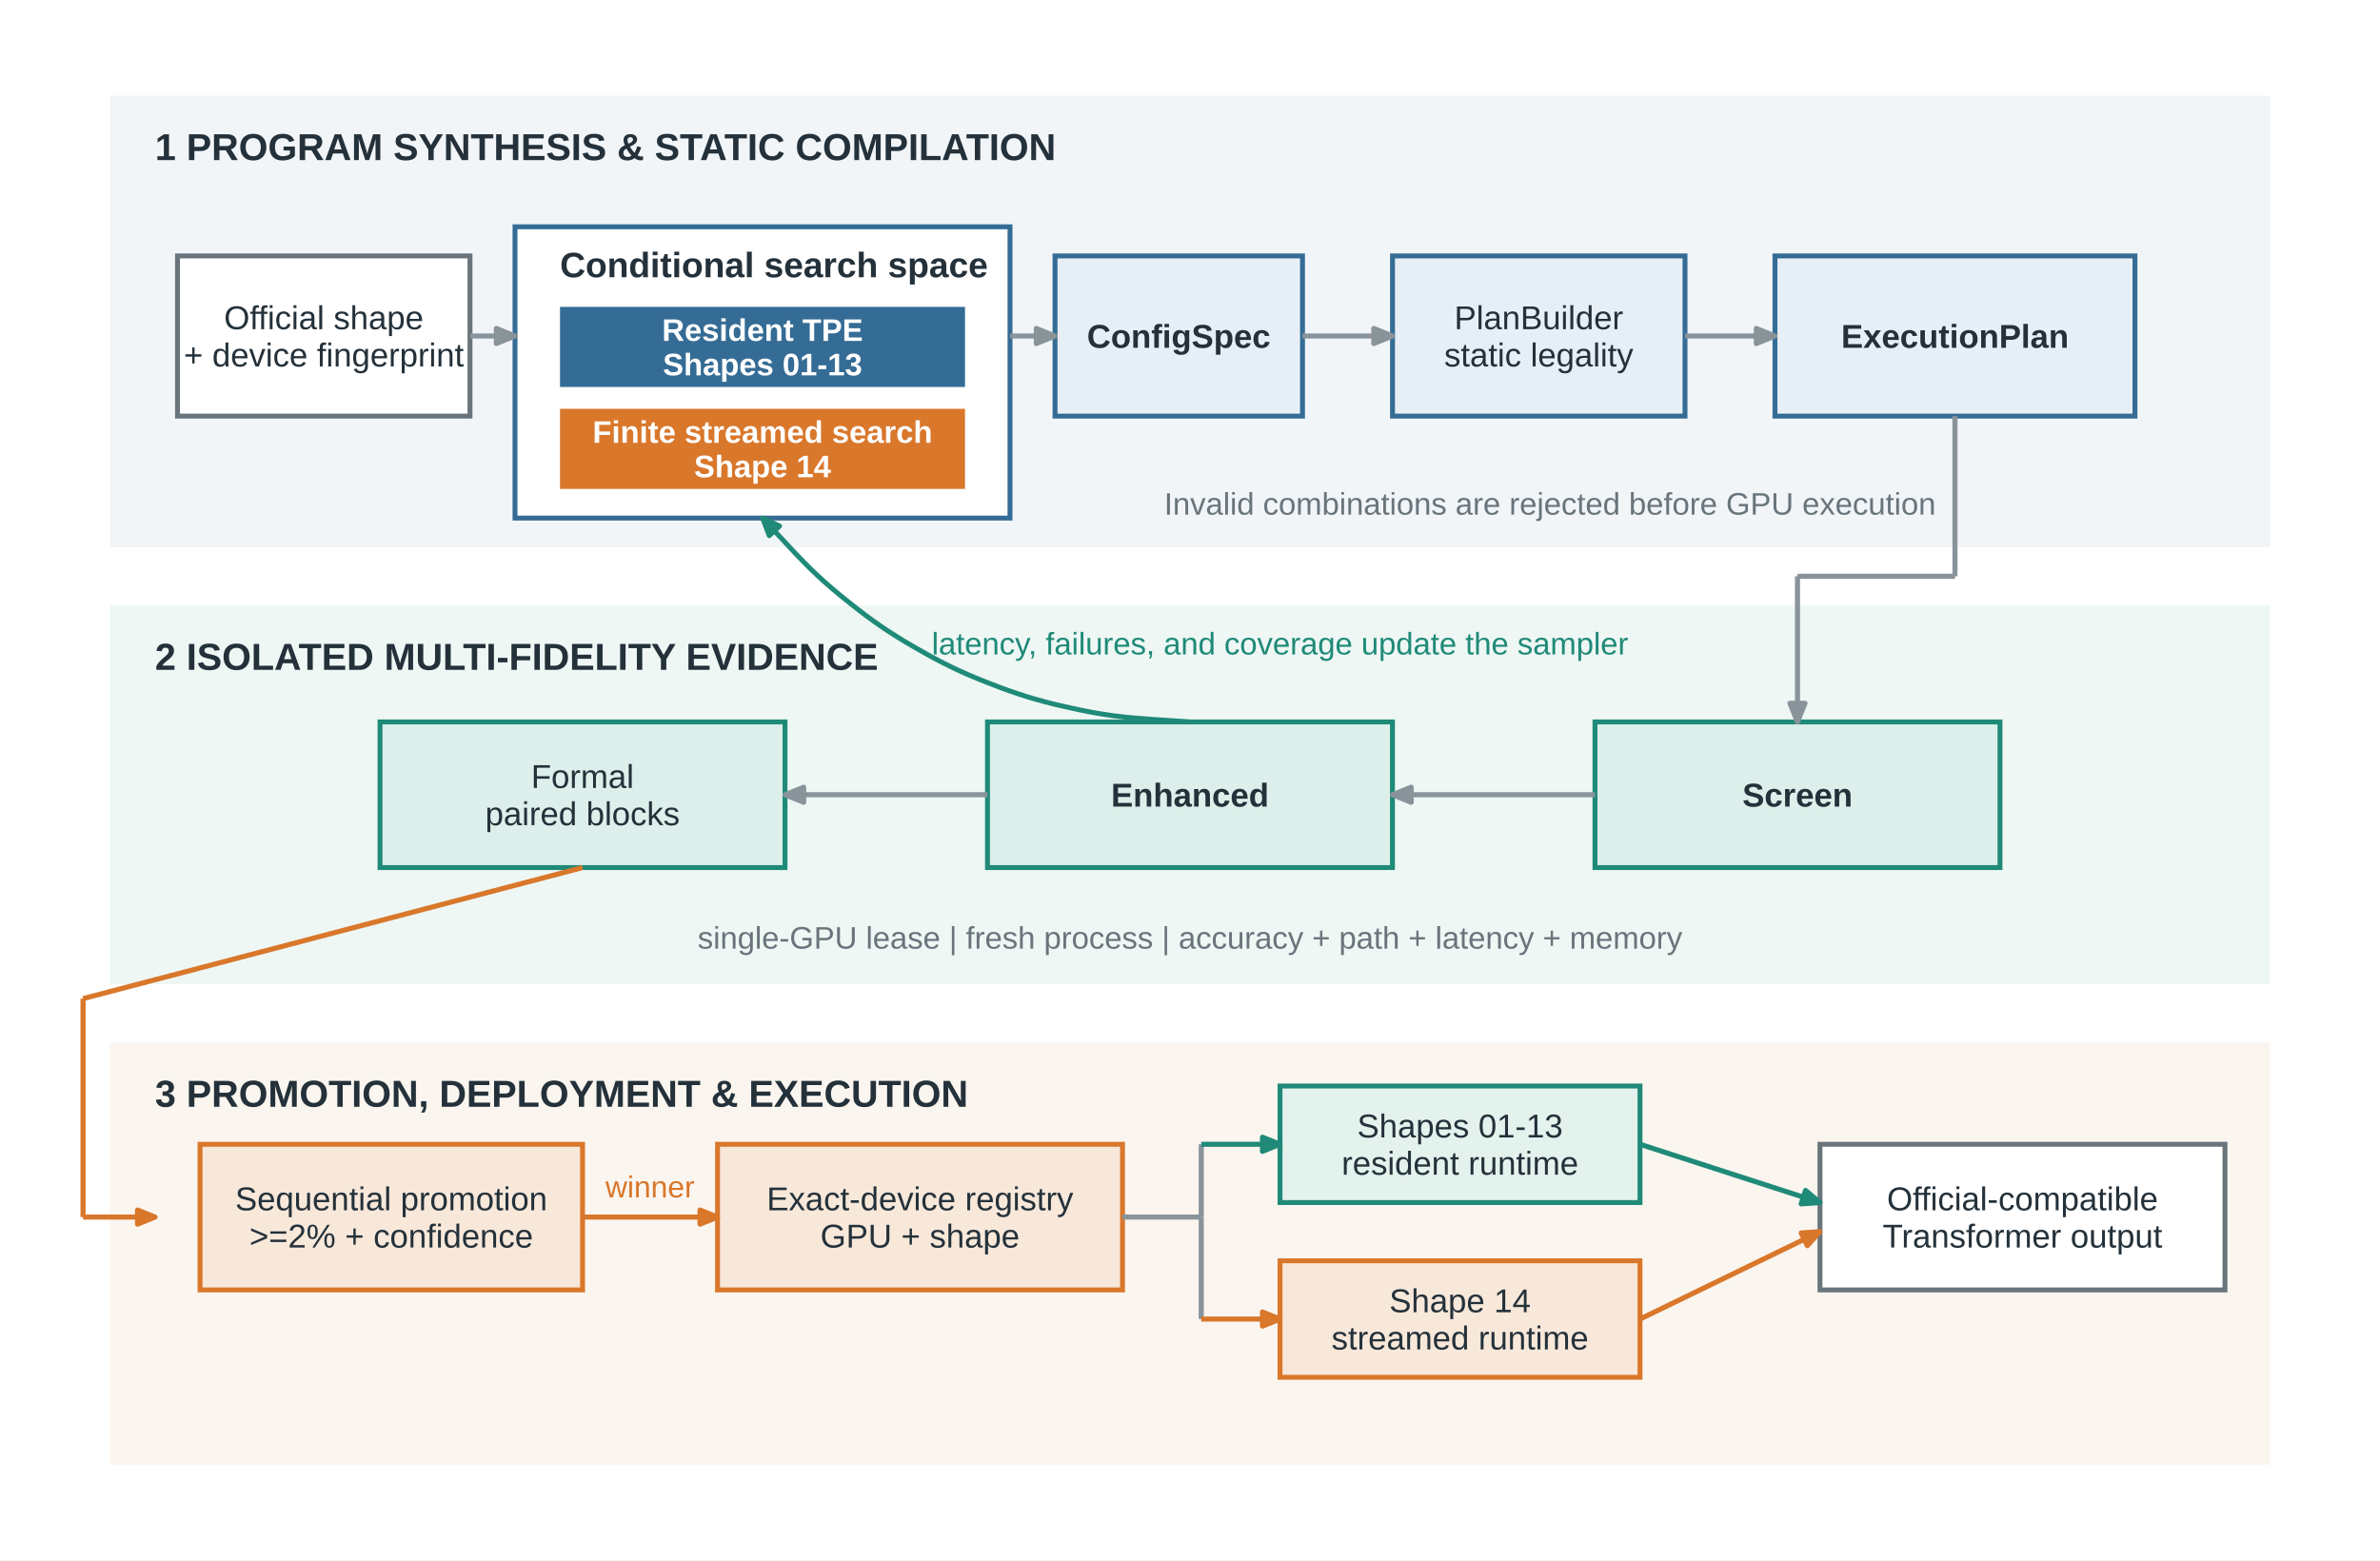
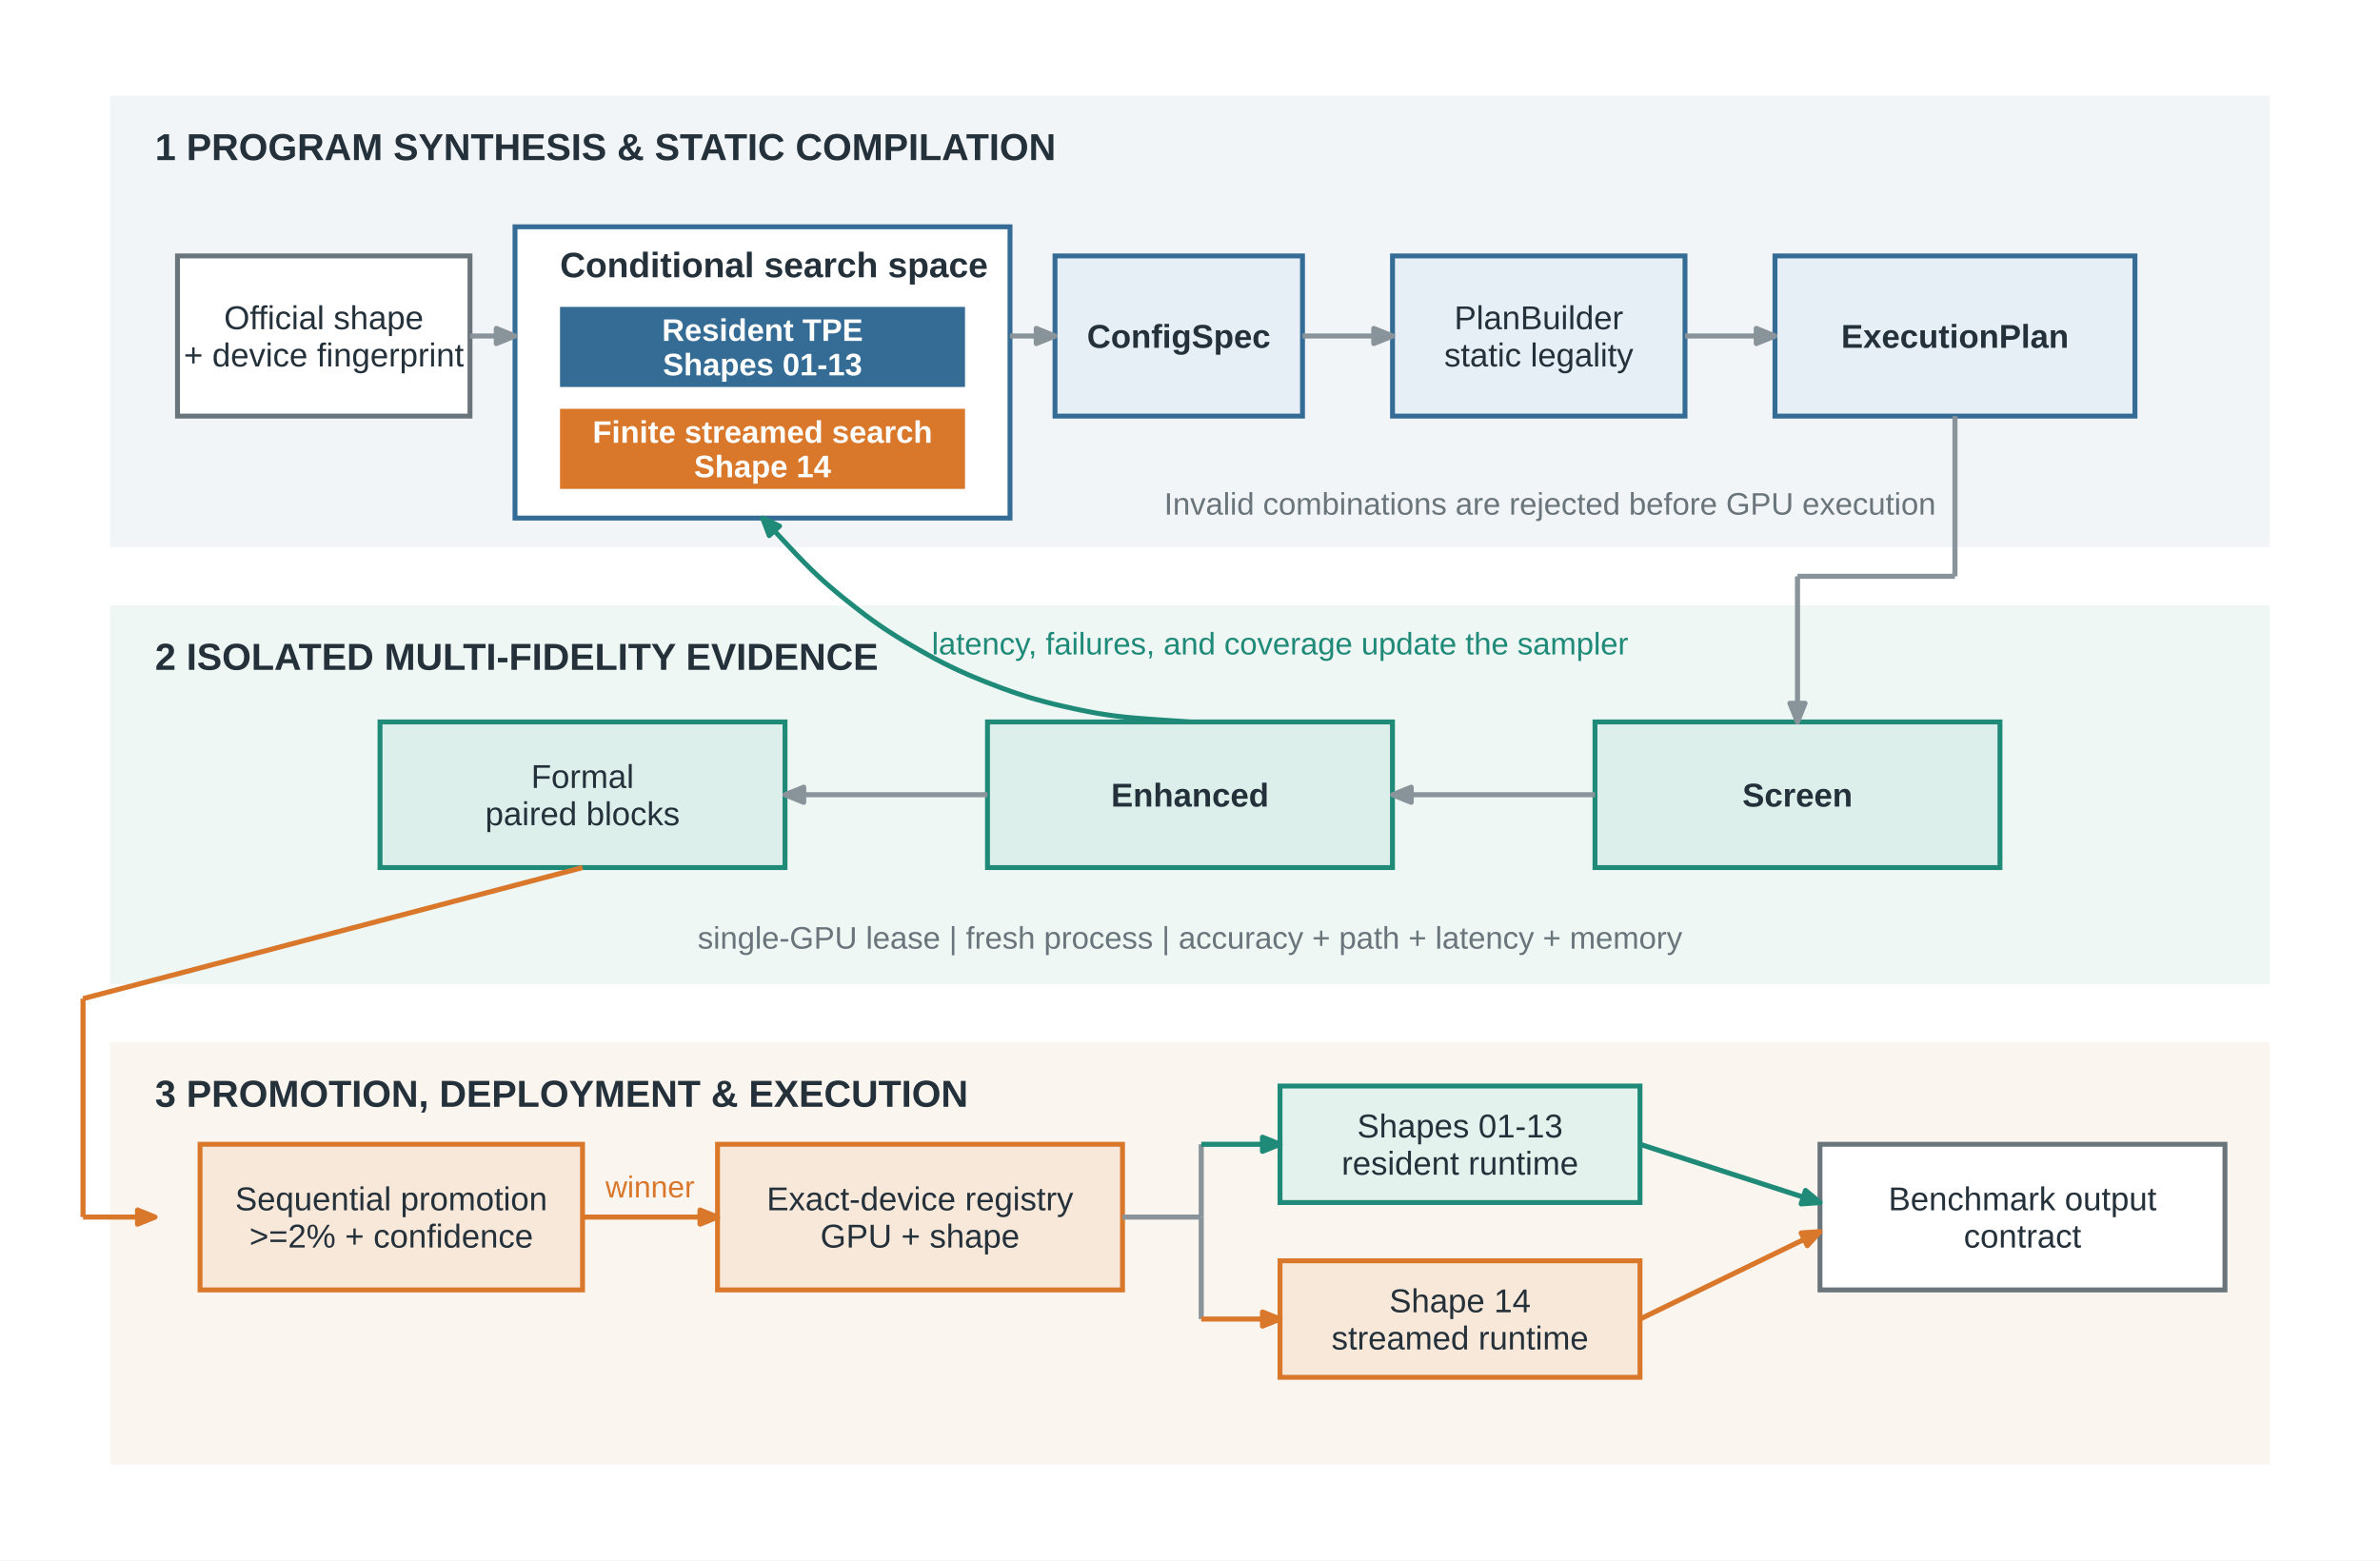
<svg xmlns="http://www.w3.org/2000/svg" width="518.74pt" height="340.16pt" viewBox="0 0 518.74 340.16">
  <g class="svglite">
    <defs>
      <style type="text/css">
    .svglite line, .svglite polyline, .svglite polygon, .svglite path, .svglite rect, .svglite circle {
      fill: none;
      stroke: #000000;
      stroke-linecap: round;
      stroke-linejoin: round;
      stroke-miterlimit: 10.00;
    }
    .svglite text {
      white-space: pre;
    }
    .svglite g.glyphgroup path {
      fill: inherit;
      stroke: none;
    }
  </style>
    </defs>
    <rect width="100%" height="100%" style="stroke: none; fill: #FFFFFF;" />
    <defs>
      <clipPath id="cpMC4wMHw1MTguNzR8MC4wMHwzNDAuMTY=">
        <rect x="0.00" y="0.00" width="518.74" height="340.16" />
      </clipPath>
    </defs>
    <g clip-path="url(#cpMC4wMHw1MTguNzR8MC4wMHwzNDAuMTY=)">
      <rect x="0.00" y="0" width="518.74" height="340.16" style="stroke-width: 0.00; stroke: none;" />
      <rect x="23.98" y="20.86" width="470.78" height="98.42" style="stroke-width: 0.87; stroke: none; stroke-linecap: butt; stroke-linejoin: miter; fill: #F1F5F8;" />
      <rect x="23.98" y="131.98" width="470.78" height="82.54" style="stroke-width: 0.87; stroke: none; stroke-linecap: butt; stroke-linejoin: miter; fill: #EEF7F4;" />
      <rect x="23.98" y="227.23" width="470.78" height="92.07" style="stroke-width: 0.87; stroke: none; stroke-linecap: butt; stroke-linejoin: miter; fill: #FBF5EF;" />
      <text x="33.79" y="34.91" style="font-size: 8.20px; font-weight: bold;fill: #24313A; font-family: &quot;Arial&quot;;" textLength="198.38px" lengthAdjust="spacingAndGlyphs">1  PROGRAM SYNTHESIS &amp; STATIC COMPILATION</text>
      <text x="33.79" y="146.02" style="font-size: 8.20px; font-weight: bold;fill: #24313A; font-family: &quot;Arial&quot;;" textLength="159.72px" lengthAdjust="spacingAndGlyphs">2  ISOLATED MULTI-FIDELITY EVIDENCE</text>
      <text x="33.79" y="241.27" style="font-size: 8.20px; font-weight: bold;fill: #24313A; font-family: &quot;Arial&quot;;" textLength="179.30px" lengthAdjust="spacingAndGlyphs">3  PROMOTION, DEPLOYMENT &amp; EXECUTION</text>
      <rect x="112.25" y="49.44" width="107.89" height="63.50" style="stroke-width: 1.07; stroke: #356C95; stroke-linecap: butt; stroke-linejoin: miter; fill: #FFFFFF;" />
      <text x="122.06" y="60.44" style="font-size: 7.70px; font-weight: bold;fill: #24313A; font-family: &quot;Arial&quot;;" textLength="93.25px" lengthAdjust="spacingAndGlyphs">Conditional search space</text>
      <rect x="122.06" y="66.90" width="88.27" height="17.46" style="stroke-width: 0.87; stroke: none; stroke-linecap: butt; stroke-linejoin: miter; fill: #356C95;" />
      <rect x="122.06" y="89.12" width="88.27" height="17.46" style="stroke-width: 0.87; stroke: none; stroke-linecap: butt; stroke-linejoin: miter; fill: #D9772B;" />
      <text x="166.20" y="74.31" text-anchor="middle" style="font-size: 6.80px; font-weight: bold;fill: #FFFFFF; font-family: &quot;Arial&quot;;" textLength="43.83px" lengthAdjust="spacingAndGlyphs">Resident TPE</text>
      <text x="166.20" y="81.82" text-anchor="middle" style="font-size: 6.80px; font-weight: bold;fill: #FFFFFF; font-family: &quot;Arial&quot;;" textLength="43.47px" lengthAdjust="spacingAndGlyphs">Shapes 01-13</text>
      <text x="166.20" y="96.53" text-anchor="middle" style="font-size: 6.80px; font-weight: bold;fill: #FFFFFF; font-family: &quot;Arial&quot;;" textLength="74.08px" lengthAdjust="spacingAndGlyphs">Finite streamed search</text>
      <text x="166.20" y="104.04" text-anchor="middle" style="font-size: 6.80px; font-weight: bold;fill: #FFFFFF; font-family: &quot;Arial&quot;;" textLength="29.86px" lengthAdjust="spacingAndGlyphs">Shape 14</text>
      <rect x="38.69" y="55.79" width="63.75" height="34.92" style="stroke-width: 1.07; stroke: #69747B; stroke-linecap: butt; stroke-linejoin: miter; fill: #FFFFFF;" />
      <rect x="229.95" y="55.79" width="53.94" height="34.92" style="stroke-width: 1.07; stroke: #356C95; stroke-linecap: butt; stroke-linejoin: miter; fill: #E6EFF6;" />
      <rect x="303.51" y="55.79" width="63.75" height="34.92" style="stroke-width: 1.07; stroke: #356C95; stroke-linecap: butt; stroke-linejoin: miter; fill: #E6EFF6;" />
      <rect x="386.87" y="55.79" width="78.46" height="34.92" style="stroke-width: 1.07; stroke: #356C95; stroke-linecap: butt; stroke-linejoin: miter; fill: #E6EFF6;" />
      <rect x="347.64" y="157.38" width="88.27" height="31.75" style="stroke-width: 1.07; stroke: #1F8A78; stroke-linecap: butt; stroke-linejoin: miter; fill: #DCEFEA;" />
      <rect x="215.23" y="157.38" width="88.27" height="31.75" style="stroke-width: 1.07; stroke: #1F8A78; stroke-linecap: butt; stroke-linejoin: miter; fill: #DCEFEA;" />
      <rect x="82.83" y="157.38" width="88.27" height="31.75" style="stroke-width: 1.07; stroke: #1F8A78; stroke-linecap: butt; stroke-linejoin: miter; fill: #DCEFEA;" />
      <rect x="43.60" y="249.45" width="83.37" height="31.75" style="stroke-width: 1.07; stroke: #D9772B; stroke-linecap: butt; stroke-linejoin: miter; fill: #F8E8DA;" />
      <rect x="156.39" y="249.45" width="88.27" height="31.75" style="stroke-width: 1.07; stroke: #D9772B; stroke-linecap: butt; stroke-linejoin: miter; fill: #F8E8DA;" />
      <rect x="278.99" y="236.75" width="78.46" height="25.40" style="stroke-width: 1.07; stroke: #1F8A78; stroke-linecap: butt; stroke-linejoin: miter; fill: #E4F2EE;" />
      <rect x="278.99" y="274.85" width="78.46" height="25.40" style="stroke-width: 1.07; stroke: #D9772B; stroke-linecap: butt; stroke-linejoin: miter; fill: #F8E8DA;" />
      <rect x="396.68" y="249.45" width="88.27" height="31.75" style="stroke-width: 1.07; stroke: #69747B; stroke-linecap: butt; stroke-linejoin: miter; fill: #FFFFFF;" />
      <text x="70.57" y="71.76" text-anchor="middle" style="font-size: 7.20px;fill: #24313A; font-family: &quot;Arial&quot;;" textLength="43.44px" lengthAdjust="spacingAndGlyphs">Official shape</text>
      <text x="70.57" y="79.88" text-anchor="middle" style="font-size: 7.20px;fill: #24313A; font-family: &quot;Arial&quot;;" textLength="60.95px" lengthAdjust="spacingAndGlyphs">+ device fingerprint</text>
      <text x="256.92" y="75.82" text-anchor="middle" style="font-size: 7.20px; font-weight: bold;fill: #24313A; font-family: &quot;Arial&quot;;" textLength="39.94px" lengthAdjust="spacingAndGlyphs">ConfigSpec</text>
      <text x="335.38" y="71.76" text-anchor="middle" style="font-size: 7.20px;fill: #24313A; font-family: &quot;Arial&quot;;" textLength="36.77px" lengthAdjust="spacingAndGlyphs">PlanBuilder</text>
      <text x="335.38" y="79.88" text-anchor="middle" style="font-size: 7.20px;fill: #24313A; font-family: &quot;Arial&quot;;" textLength="41.16px" lengthAdjust="spacingAndGlyphs">static legality</text>
      <text x="426.10" y="75.82" text-anchor="middle" style="font-size: 7.20px; font-weight: bold;fill: #24313A; font-family: &quot;Arial&quot;;" textLength="49.55px" lengthAdjust="spacingAndGlyphs">ExecutionPlan</text>
      <text x="391.78" y="175.83" text-anchor="middle" style="font-size: 7.20px; font-weight: bold;fill: #24313A; font-family: &quot;Arial&quot;;" textLength="23.98px" lengthAdjust="spacingAndGlyphs">Screen</text>
      <text x="259.37" y="175.83" text-anchor="middle" style="font-size: 7.20px; font-weight: bold;fill: #24313A; font-family: &quot;Arial&quot;;" textLength="34.36px" lengthAdjust="spacingAndGlyphs">Enhanced</text>
      <text x="126.96" y="171.77" text-anchor="middle" style="font-size: 7.20px;fill: #24313A; font-family: &quot;Arial&quot;;" textLength="22.36px" lengthAdjust="spacingAndGlyphs">Formal</text>
      <text x="126.96" y="179.89" text-anchor="middle" style="font-size: 7.20px;fill: #24313A; font-family: &quot;Arial&quot;;" textLength="42.36px" lengthAdjust="spacingAndGlyphs">paired blocks</text>
      <text x="85.28" y="263.84" text-anchor="middle" style="font-size: 7.20px;fill: #24313A; font-family: &quot;Arial&quot;;" textLength="67.95px" lengthAdjust="spacingAndGlyphs">Sequential promotion</text>
      <text x="85.28" y="271.96" text-anchor="middle" style="font-size: 7.20px;fill: #24313A; font-family: &quot;Arial&quot;;" textLength="61.78px" lengthAdjust="spacingAndGlyphs">&gt;=2% + confidence</text>
      <text x="200.52" y="263.84" text-anchor="middle" style="font-size: 7.20px;fill: #24313A; font-family: &quot;Arial&quot;;" textLength="66.72px" lengthAdjust="spacingAndGlyphs">Exact-device registry</text>
      <text x="200.52" y="271.96" text-anchor="middle" style="font-size: 7.20px;fill: #24313A; font-family: &quot;Arial&quot;;" textLength="43.38px" lengthAdjust="spacingAndGlyphs">GPU + shape</text>
      <text x="318.22" y="247.96" text-anchor="middle" style="font-size: 7.20px;fill: #24313A; font-family: &quot;Arial&quot;;" textLength="44.78px" lengthAdjust="spacingAndGlyphs">Shapes 01-13</text>
      <text x="318.22" y="256.08" text-anchor="middle" style="font-size: 7.20px;fill: #24313A; font-family: &quot;Arial&quot;;" textLength="51.55px" lengthAdjust="spacingAndGlyphs">resident runtime</text>
      <text x="318.22" y="286.06" text-anchor="middle" style="font-size: 7.20px;fill: #24313A; font-family: &quot;Arial&quot;;" textLength="30.80px" lengthAdjust="spacingAndGlyphs">Shape 14</text>
      <text x="318.22" y="294.18" text-anchor="middle" style="font-size: 7.20px;fill: #24313A; font-family: &quot;Arial&quot;;" textLength="55.94px" lengthAdjust="spacingAndGlyphs">streamed runtime</text>
-       <text x="440.82" y="263.84" text-anchor="middle" style="font-size: 7.20px;fill: #24313A; font-family: &quot;Arial&quot;;" textLength="59.00px" lengthAdjust="spacingAndGlyphs">Official-compatible</text>
-       <text x="440.82" y="271.96" text-anchor="middle" style="font-size: 7.20px;fill: #24313A; font-family: &quot;Arial&quot;;" textLength="60.88px" lengthAdjust="spacingAndGlyphs">Transformer output</text>
+       <text x="440.82" y="263.84" text-anchor="middle" style="font-size: 7.20px;fill: #24313A; font-family: &quot;Arial&quot;;" textLength="58.36px" lengthAdjust="spacingAndGlyphs">Benchmark output</text>
+       <text x="440.82" y="271.96" text-anchor="middle" style="font-size: 7.20px;fill: #24313A; font-family: &quot;Arial&quot;;" textLength="25.58px" lengthAdjust="spacingAndGlyphs">contract</text>
      <line x1="102.44" y1="73.25" x2="112.25" y2="73.25" style="stroke-width: 1.11; stroke: #89939A; stroke-linecap: butt;" />
      <polygon points="108.18,74.89 112.25,73.25 108.18,71.60 " style="stroke-width: 1.11; stroke: #89939A; stroke-linecap: butt; fill: #89939A;" />
      <line x1="220.14" y1="73.25" x2="229.95" y2="73.25" style="stroke-width: 1.11; stroke: #89939A; stroke-linecap: butt;" />
      <polygon points="225.87,74.89 229.95,73.25 225.87,71.60 " style="stroke-width: 1.11; stroke: #89939A; stroke-linecap: butt; fill: #89939A;" />
      <line x1="283.89" y1="73.25" x2="303.51" y2="73.25" style="stroke-width: 1.11; stroke: #89939A; stroke-linecap: butt;" />
      <polygon points="299.43,74.89 303.51,73.25 299.43,71.60 " style="stroke-width: 1.11; stroke: #89939A; stroke-linecap: butt; fill: #89939A;" />
      <line x1="367.26" y1="73.25" x2="386.87" y2="73.25" style="stroke-width: 1.11; stroke: #89939A; stroke-linecap: butt;" />
      <polygon points="382.80,74.89 386.87,73.25 382.80,71.60 " style="stroke-width: 1.11; stroke: #89939A; stroke-linecap: butt; fill: #89939A;" />
      <text x="337.83" y="112.19" text-anchor="middle" style="font-size: 6.80px;fill: #69747B; font-family: &quot;Arial&quot;;" textLength="168.25px" lengthAdjust="spacingAndGlyphs">Invalid combinations are rejected before GPU execution</text>
      <line x1="426.10" y1="90.71" x2="426.10" y2="125.63" style="stroke-width: 1.11; stroke: #89939A; stroke-linecap: butt;" />
      <line x1="426.10" y1="125.63" x2="391.78" y2="125.63" style="stroke-width: 1.11; stroke: #89939A; stroke-linecap: butt;" />
      <line x1="391.78" y1="125.63" x2="391.78" y2="157.38" style="stroke-width: 1.11; stroke: #89939A; stroke-linecap: butt;" />
      <polygon points="390.13,153.31 391.78,157.38 393.42,153.31 " style="stroke-width: 1.11; stroke: #89939A; stroke-linecap: butt; fill: #89939A;" />
      <line x1="347.64" y1="173.25" x2="303.51" y2="173.25" style="stroke-width: 1.11; stroke: #89939A; stroke-linecap: butt;" />
      <polygon points="307.58,171.61 303.51,173.25 307.58,174.90 " style="stroke-width: 1.11; stroke: #89939A; stroke-linecap: butt; fill: #89939A;" />
      <line x1="215.23" y1="173.25" x2="171.10" y2="173.25" style="stroke-width: 1.11; stroke: #89939A; stroke-linecap: butt;" />
      <polygon points="175.17,171.61 171.10,173.25 175.17,174.90 " style="stroke-width: 1.11; stroke: #89939A; stroke-linecap: butt; fill: #89939A;" />
      <polyline points="259.37,157.38 259.18,157.37 258.08,157.29 255.88,157.14 253.05,156.95 250.23,156.75 247.64,156.55 245.26,156.33 243.01,156.07 241.66,155.88 239.46,155.54 237.32,155.15 235.32,154.75 233.48,154.35 231.68,153.95 229.78,153.51 227.75,152.99 225.63,152.41 224.34,152.03 222.21,151.35 220.16,150.65 218.24,149.96 216.48,149.28 214.76,148.62 212.95,147.89 211.02,147.08 209.01,146.18 207.79,145.61 205.79,144.63 203.86,143.63 202.08,142.65 200.43,141.72 198.83,140.80 197.16,139.82 195.37,138.72 193.51,137.53 192.40,136.79 190.56,135.51 188.81,134.24 187.19,133.00 185.70,131.83 184.26,130.69 182.75,129.46 181.15,128.11 179.49,126.66 178.50,125.75 176.87,124.21 175.24,122.58 173.53,120.81 171.69,118.84 169.72,116.73 167.91,114.78 166.68,113.46 166.23,112.97 166.20,112.93 " style="stroke-width: 1.07; stroke: #1F8A78; stroke-linecap: butt;" />
      <polygon points="169.92,114.68 166.20,112.93 167.66,116.77 " style="stroke-width: 1.07; stroke: #1F8A78; stroke-linecap: butt; fill: #1F8A78;" />
      <text x="278.99" y="142.67" text-anchor="middle" style="font-size: 6.80px;fill: #1F8A78; font-family: &quot;Arial&quot;;" textLength="151.89px" lengthAdjust="spacingAndGlyphs">latency, failures, and coverage update the sampler</text>
      <text x="259.37" y="206.80" text-anchor="middle" style="font-size: 6.80px;fill: #69747B; font-family: &quot;Arial&quot;;" textLength="222.25px" lengthAdjust="spacingAndGlyphs">single-GPU lease  |  fresh process  |  accuracy + path + latency + memory</text>
      <line x1="126.96" y1="189.13" x2="18.10" y2="217.70" style="stroke-width: 1.11; stroke: #D9772B; stroke-linecap: butt;" />
      <line x1="18.10" y1="217.70" x2="18.10" y2="265.32" style="stroke-width: 1.11; stroke: #D9772B; stroke-linecap: butt;" />
      <line x1="18.10" y1="265.32" x2="33.79" y2="265.32" style="stroke-width: 1.11; stroke: #D9772B; stroke-linecap: butt;" />
      <polygon points="29.98,266.86 33.79,265.32 29.98,263.78 " style="stroke-width: 1.11; stroke: #D9772B; stroke-linecap: butt; fill: #D9772B;" />
      <line x1="126.96" y1="265.32" x2="156.39" y2="265.32" style="stroke-width: 1.11; stroke: #D9772B; stroke-linecap: butt;" />
      <polygon points="152.58,266.86 156.39,265.32 152.58,263.78 " style="stroke-width: 1.11; stroke: #D9772B; stroke-linecap: butt; fill: #D9772B;" />
      <text x="141.68" y="261.02" text-anchor="middle" style="font-size: 6.60px;fill: #D9772B; font-family: &quot;Arial&quot;;" textLength="19.45px" lengthAdjust="spacingAndGlyphs">winner</text>
      <line x1="244.66" y1="265.32" x2="261.82" y2="265.32" style="stroke-width: 1.11; stroke: #89939A; stroke-linecap: butt;" />
      <line x1="261.82" y1="265.32" x2="261.82" y2="249.45" style="stroke-width: 1.11; stroke: #89939A; stroke-linecap: butt;" />
      <line x1="261.82" y1="249.45" x2="278.99" y2="249.45" style="stroke-width: 1.11; stroke: #1F8A78; stroke-linecap: butt;" />
      <polygon points="275.17,250.99 278.99,249.45 275.17,247.91 " style="stroke-width: 1.11; stroke: #1F8A78; stroke-linecap: butt; fill: #1F8A78;" />
      <line x1="261.82" y1="265.32" x2="261.82" y2="287.55" style="stroke-width: 1.11; stroke: #89939A; stroke-linecap: butt;" />
      <line x1="261.82" y1="287.55" x2="278.99" y2="287.55" style="stroke-width: 1.11; stroke: #D9772B; stroke-linecap: butt;" />
      <polygon points="275.17,289.09 278.99,287.55 275.17,286.01 " style="stroke-width: 1.11; stroke: #D9772B; stroke-linecap: butt; fill: #D9772B;" />
      <line x1="357.45" y1="249.45" x2="396.68" y2="262.15" style="stroke-width: 1.11; stroke: #1F8A78; stroke-linecap: butt;" />
      <polygon points="392.58,262.44 396.68,262.15 393.53,259.51 " style="stroke-width: 1.11; stroke: #1F8A78; stroke-linecap: butt; fill: #1F8A78;" />
      <line x1="357.45" y1="287.55" x2="396.68" y2="268.50" style="stroke-width: 1.11; stroke: #D9772B; stroke-linecap: butt;" />
      <polygon points="393.92,271.55 396.68,268.50 392.58,268.78 " style="stroke-width: 1.11; stroke: #D9772B; stroke-linecap: butt; fill: #D9772B;" />
    </g>
  </g>
</svg>
